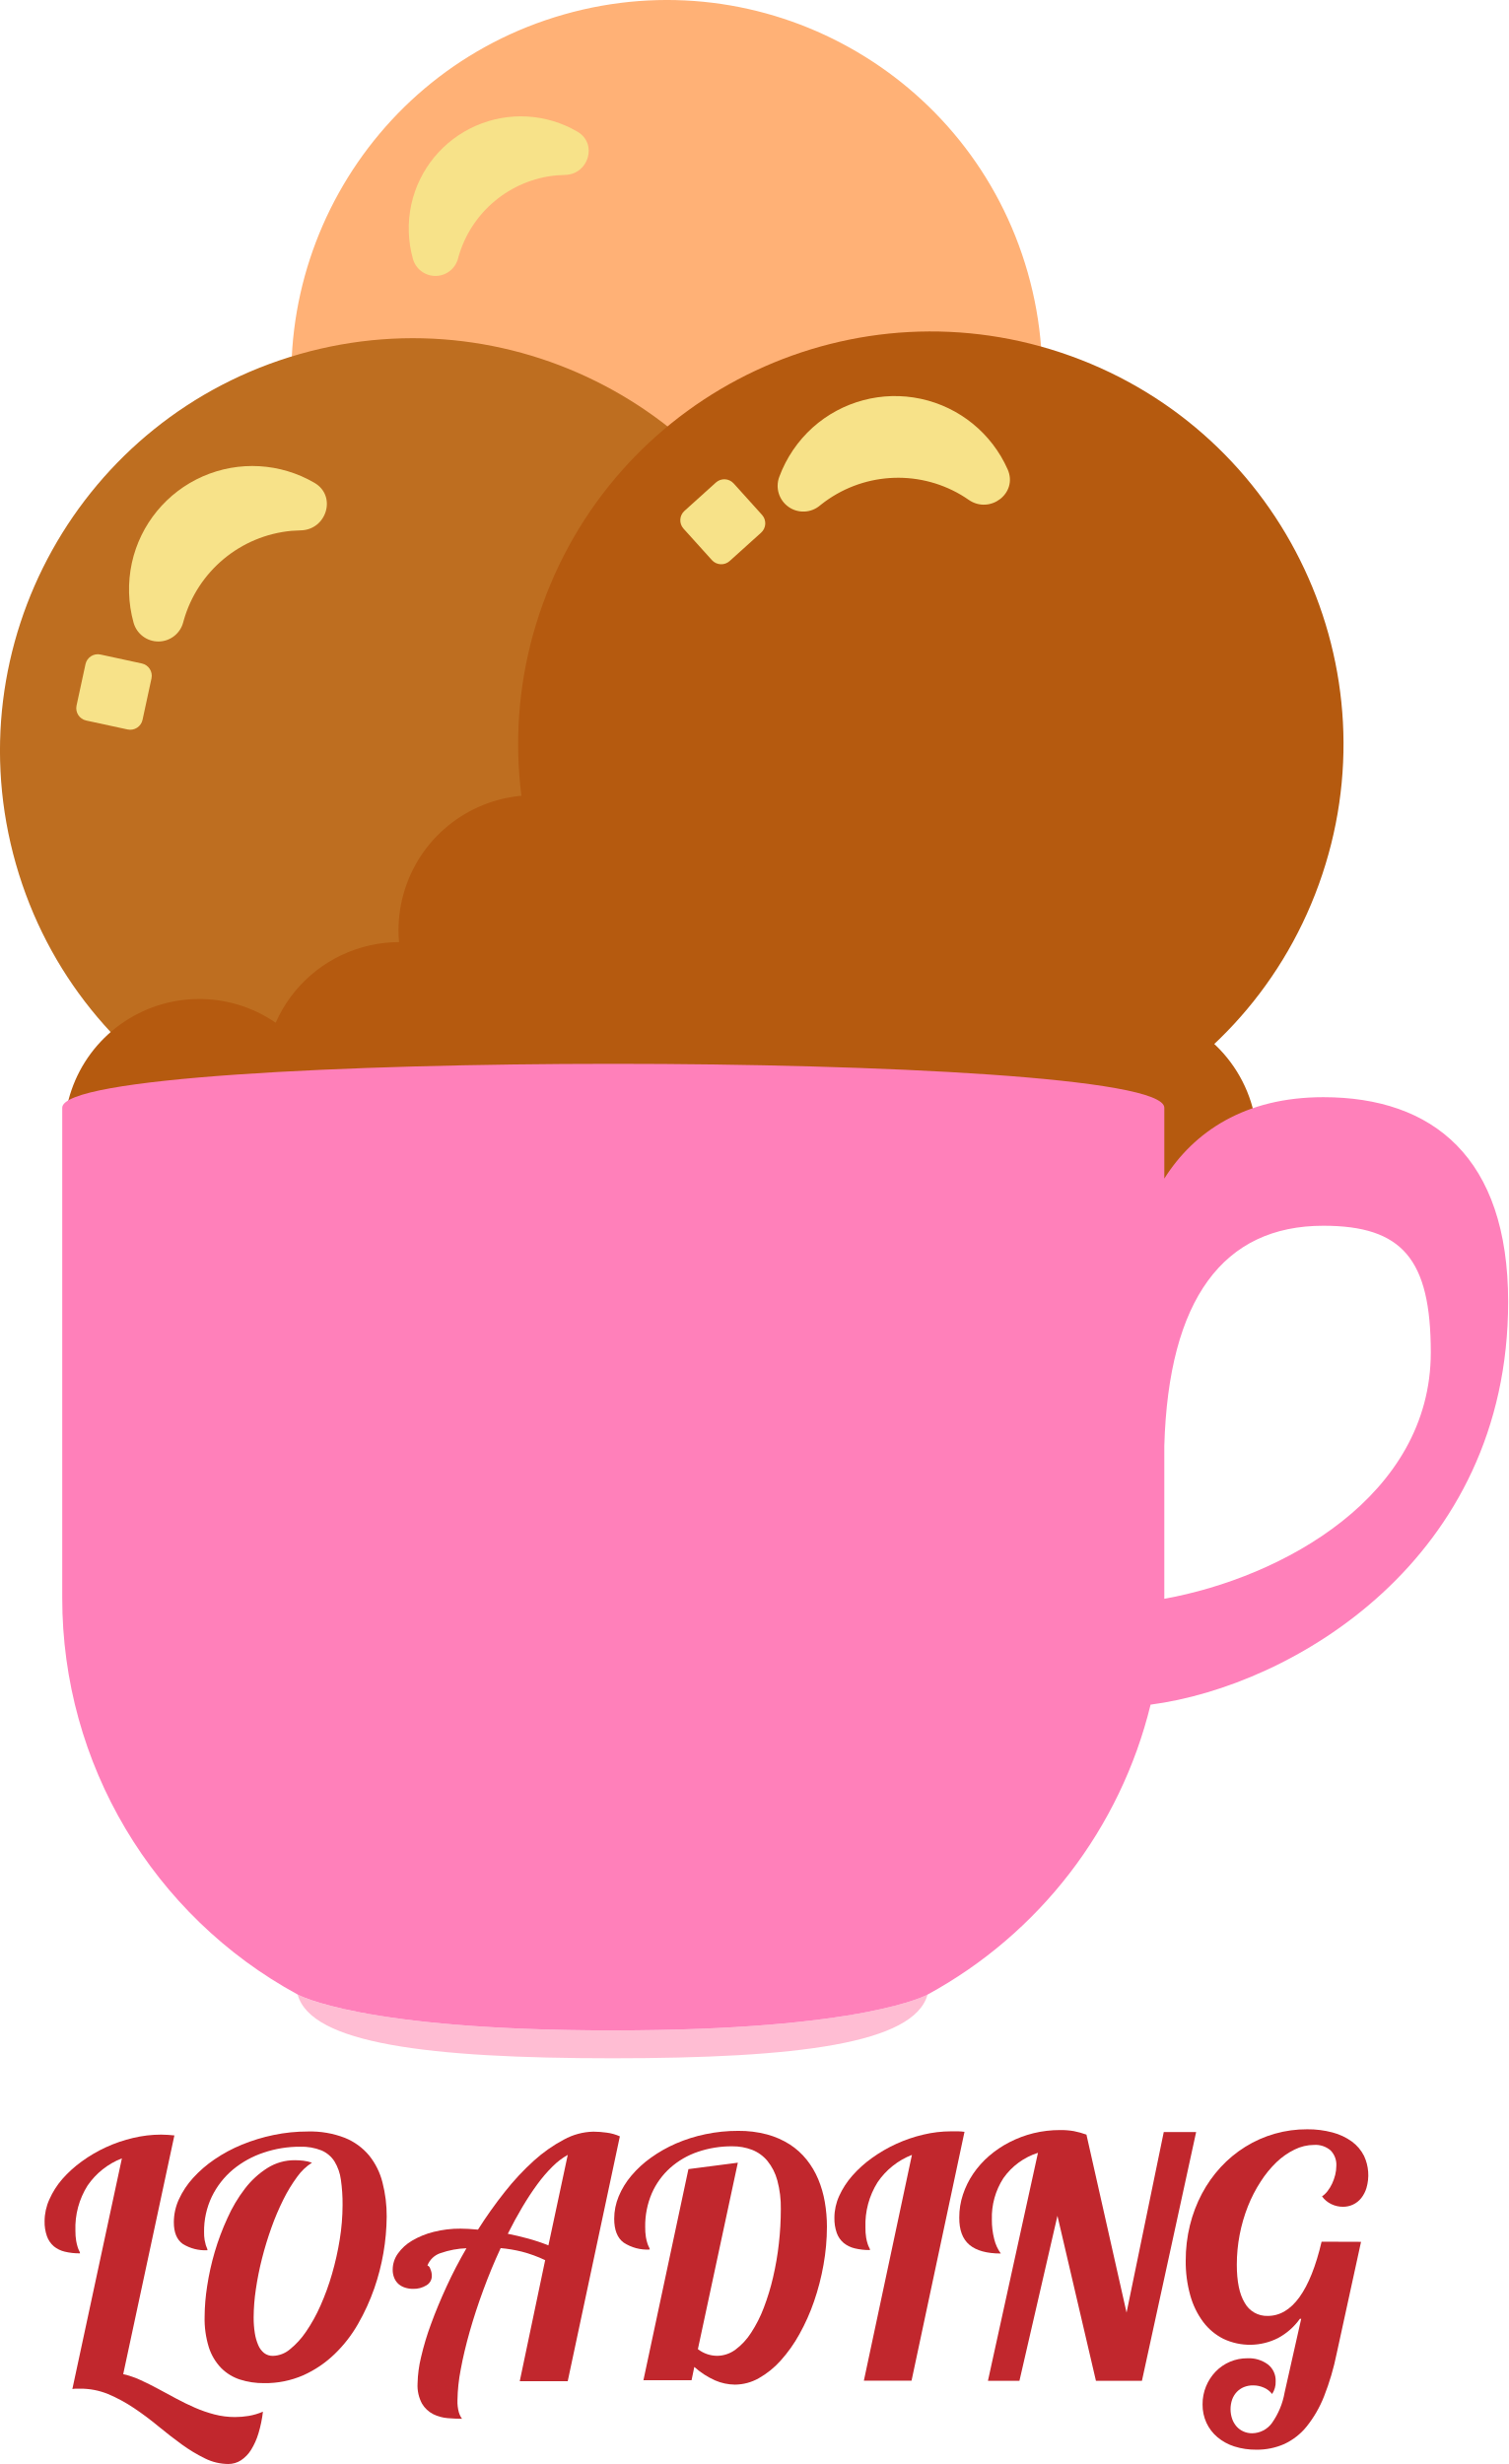
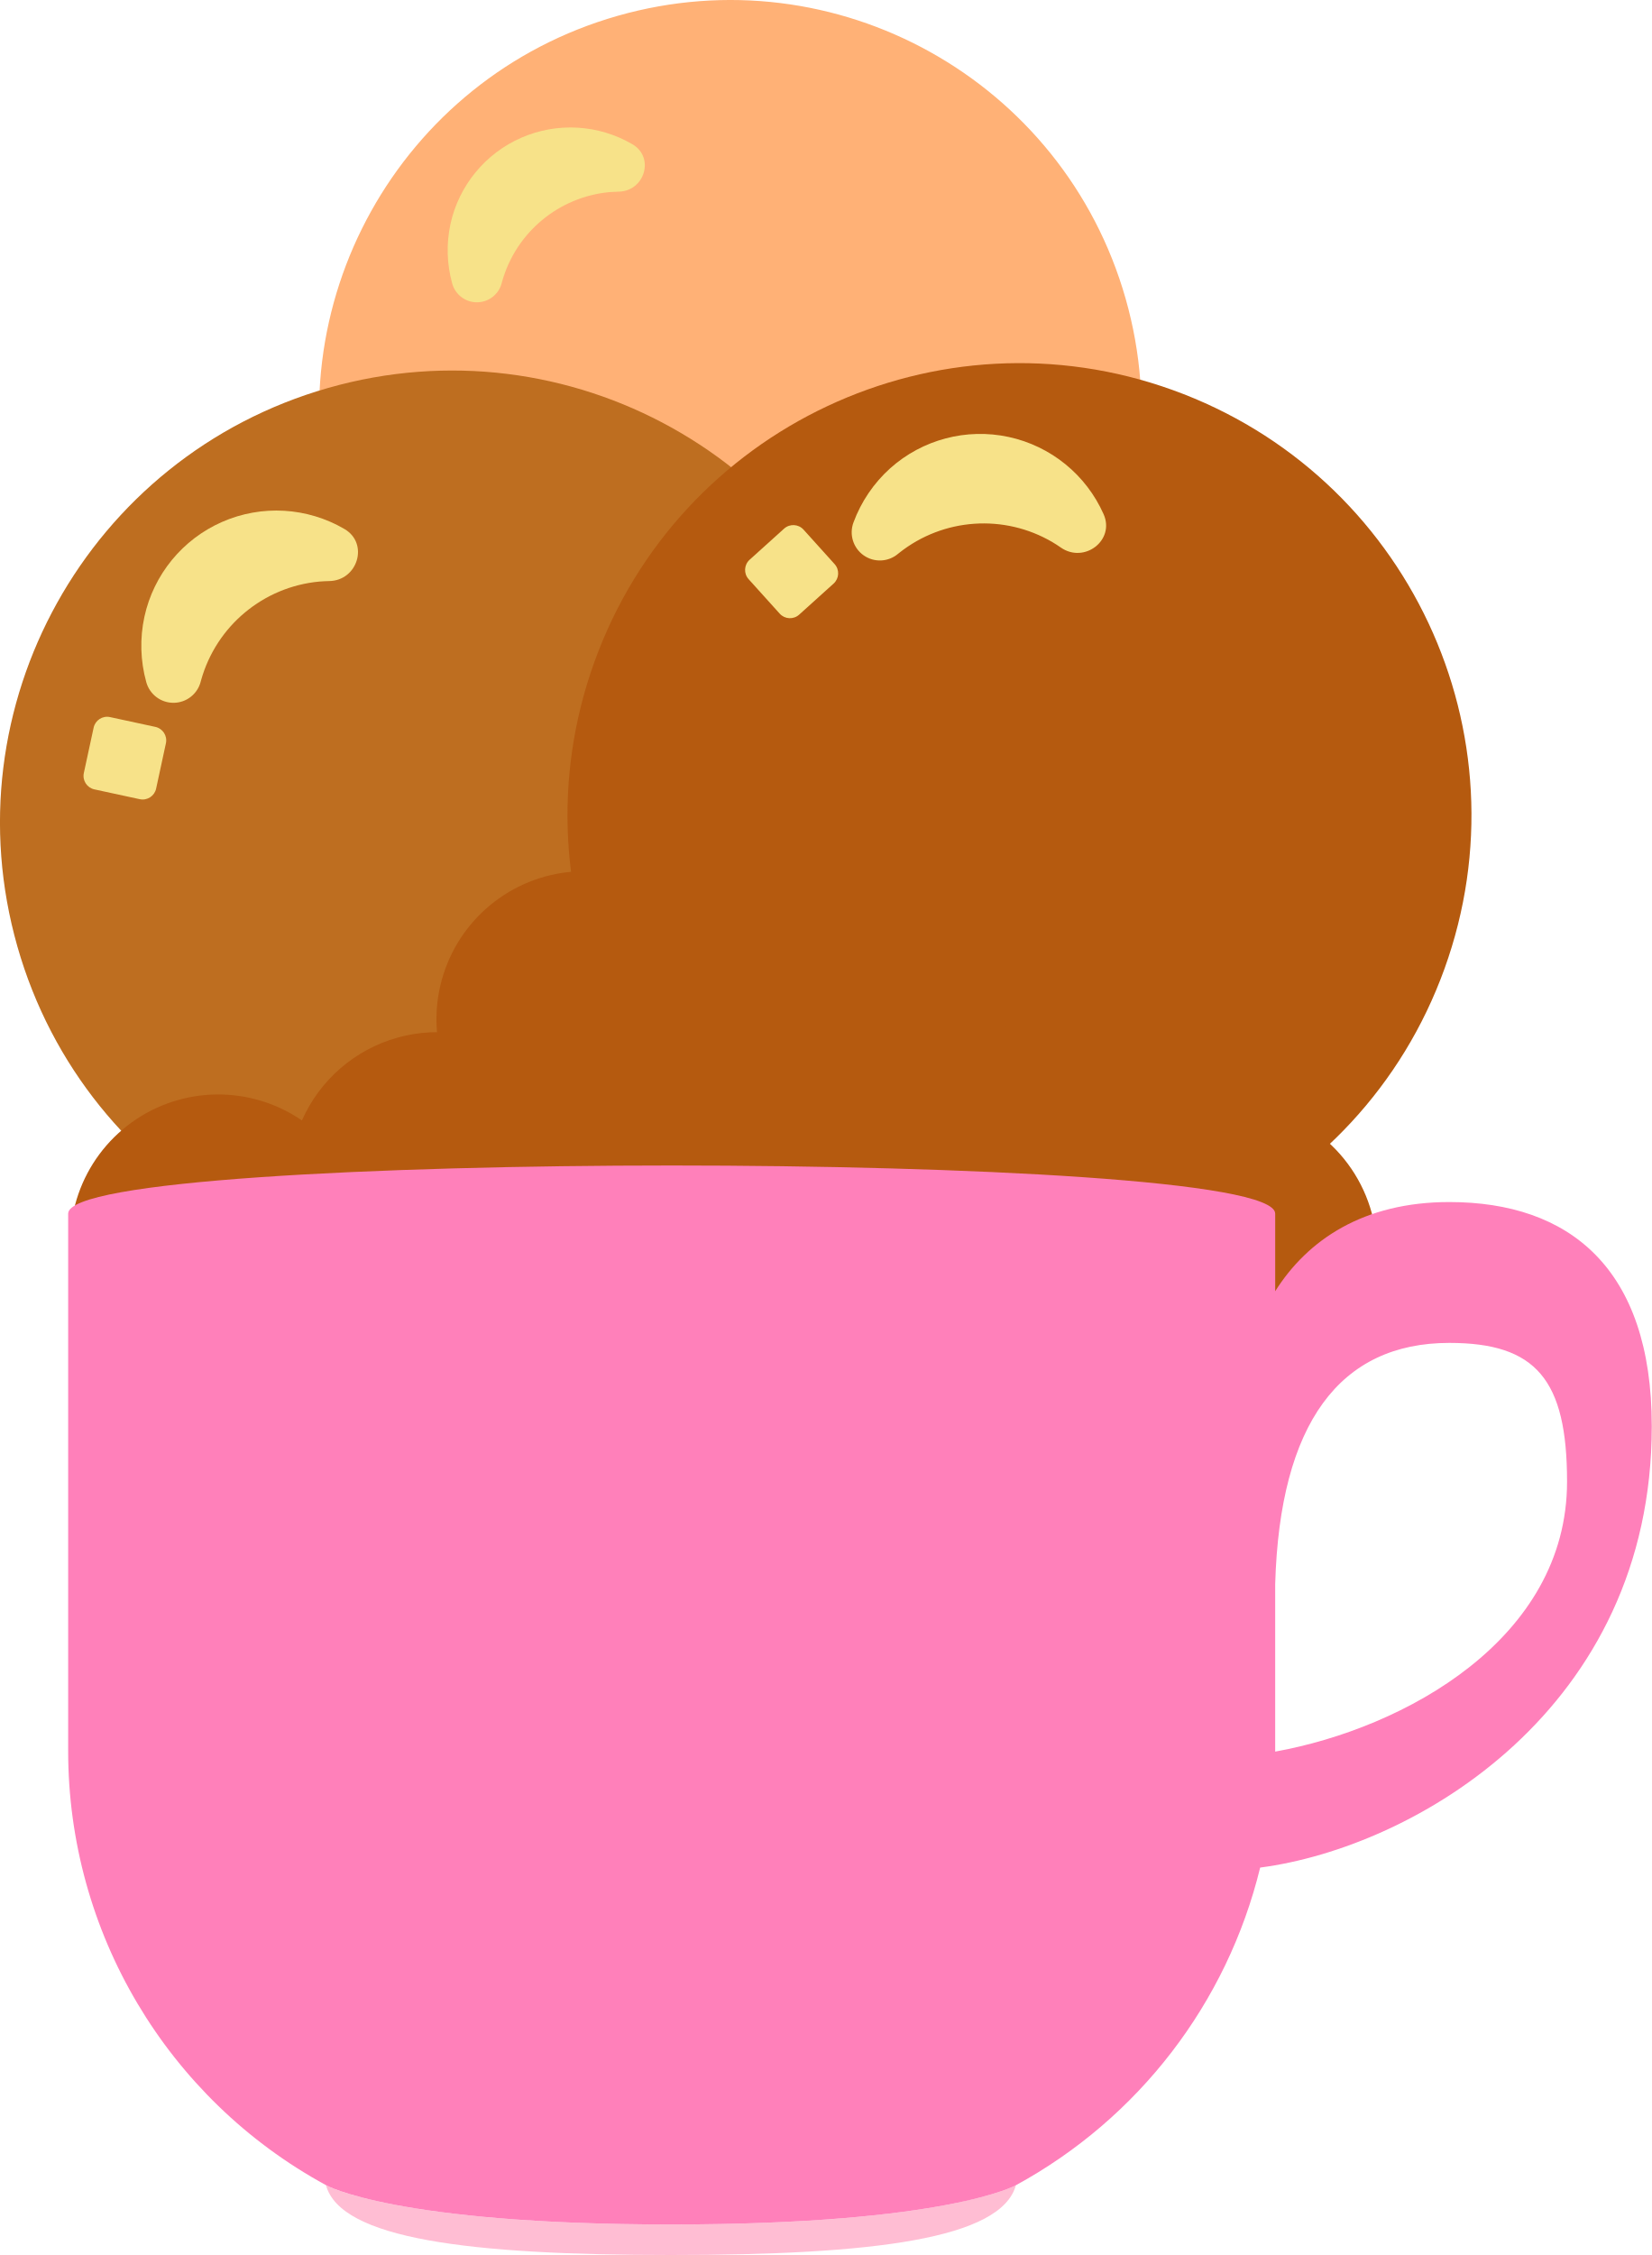
- <svg xmlns="http://www.w3.org/2000/svg" id="mug_ice_cream" data-name="mug ice cream" viewBox="0 0 357.17 583.56">
+ <svg xmlns="http://www.w3.org/2000/svg" id="mug_ice_cream" data-name="mug ice cream" viewBox="0 0 357.17 487.47">
  <defs>
    <style>
      .cls-1 {
        fill: #ffb176;
      }

      .cls-2 {
        fill: #b55a0f;
      }

      .cls-3 {
        fill: #f7e289;
      }

      .cls-4 {
        fill: #be6e20;
      }

      .cls-5 {
        fill: #ffbdd3;
      }

      .cls-6 {
        fill: #ff80ba;
-       }
- 
-       .cls-7 {
-         fill: #c1272d;
      }
    </style>
  </defs>
  <g>
    <circle class="cls-1" cx="231.17" cy="129.19" r="88.89" transform="translate(-99.82 28.04) rotate(-15.91)" />
    <path class="cls-2" d="M306.81,146.84a29,29,0,0,0-18.66,16.27A29.08,29.08,0,0,0,245,175.64a29.08,29.08,0,0,0-43.31,12.12,29.1,29.1,0,1,0,10.18,35.71A29.08,29.08,0,0,0,255,210.94a29.08,29.08,0,0,0,43.31-12.12A29.1,29.1,0,1,0,306.81,146.84Z" transform="translate(-73.26 -40.28)" />
    <path class="cls-3" d="M170.67,88.69a26.83,26.83,0,0,0,.37,12.87,5.54,5.54,0,0,0,10.72-.14l0.08-.3a26.72,26.72,0,0,1,23.23-19.31q1-.08,1.95-0.1c5.62-.08,7.86-7.39,3-10.24A26.56,26.56,0,0,0,170.67,88.69Z" transform="translate(-73.26 -40.28)" />
  </g>
  <g>
    <circle class="cls-4" cx="170.99" cy="218.11" r="97.71" transform="translate(-126.5 14.95) rotate(-15.91)" />
    <path class="cls-2" d="M254.13,237.51a31.92,31.92,0,0,0-20.51,17.88,32,32,0,0,0-47.47,13.78,32,32,0,0,0-47.6,13.32,32,32,0,1,0,11.19,39.26A32,32,0,0,0,197.21,308a32,32,0,0,0,47.6-13.32A32,32,0,1,0,254.13,237.51Z" transform="translate(-73.26 -40.28)" />
    <g>
      <rect class="cls-3" x="92.25" y="196.18" width="15.99" height="15.99" rx="2.98" ry="2.98" transform="translate(-27.87 -56.85) rotate(12.19)" />
      <path class="cls-3" d="M104.49,173.59a29.49,29.49,0,0,0,.4,14.15,6.09,6.09,0,0,0,11.78-.15l0.09-.33A29.37,29.37,0,0,1,142.3,166q1.08-.09,2.14-0.11c6.17-.09,8.64-8.13,3.31-11.25A29.2,29.2,0,0,0,104.49,173.59Z" transform="translate(-73.26 -40.28)" />
    </g>
  </g>
  <g>
    <circle class="cls-2" cx="293.7" cy="216.5" r="97.71" transform="translate(-82.92 378.97) rotate(-70.15)" />
    <path class="cls-2" d="M349.83,280.82a31.92,31.92,0,0,0-27.09,2.53,32,32,0,0,0-46.57-16.56,32,32,0,0,0-46.42-17,32,32,0,1,0-13.86,38.39,32,32,0,0,0,46.58,16.56,32,32,0,0,0,46.42,17A32,32,0,1,0,349.83,280.82Z" transform="translate(-73.26 -40.28)" />
    <g>
      <rect class="cls-3" x="236.44" y="155.86" width="15.99" height="15.99" rx="2.98" ry="2.98" transform="translate(129.13 -167.68) rotate(47.95)" />
      <path class="cls-3" d="M265.75,141.51a29.49,29.49,0,0,0-7.94,11.71,6.09,6.09,0,0,0,9.65,6.77l0.26-.21a29.37,29.37,0,0,1,33.12-2.3q0.93,0.55,1.8,1.16c5.06,3.53,11.76-1.55,9.26-7.2A29.2,29.2,0,0,0,265.75,141.51Z" transform="translate(-73.26 -40.28)" />
    </g>
  </g>
  <g>
    <path class="cls-5" d="M218.34,521.15c-58.19,0-73.85-8.09-74.59-8.49,3.16,11.6,30.82,15.09,74.59,15.09s71.43-3.48,74.59-15.09C292.19,513.06,276.53,521.15,218.34,521.15Z" transform="translate(-73.26 -40.28)" />
    <path class="cls-6" d="M430.43,348.59c0-34.2-17.86-48.46-43.78-48.46-18.56,0-30.65,8.17-37.65,19.28V302.63c0-7.11-67-10.4-130.5-10.4S88,295.52,88,302.63v1.44h0V418.74a106.84,106.84,0,0,0,55.75,93.91s14.94,8.5,74.6,8.5,74.61-8.5,74.61-8.5A107.09,107.09,0,0,0,345.75,444C379.27,439.61,430.43,409.71,430.43,348.59ZM349,418.93V382.68c1-34.75,14-52.1,37.65-52.1,18.74,0,25.46,7.92,25.46,30C412.11,394.58,377,413.88,349,418.93Z" transform="translate(-73.26 -40.28)" />
  </g>
-   <g>
-     <path class="cls-7" d="M102.13,551.45A17.53,17.53,0,0,0,94,557.89a18.78,18.78,0,0,0-2.88,10.71A14.06,14.06,0,0,0,91.3,571a11.51,11.51,0,0,0,.37,1.52,5.2,5.2,0,0,0,.37.89,1.15,1.15,0,0,1,.17.54,14.59,14.59,0,0,1-3.62-.4A6.43,6.43,0,0,1,86,572.28a5.71,5.71,0,0,1-1.62-2.37,10.07,10.07,0,0,1-.56-3.58,12.52,12.52,0,0,1,1.13-5.15A19.27,19.27,0,0,1,88,556.37a27.86,27.86,0,0,1,4.65-4.21,33.56,33.56,0,0,1,5.73-3.35,34,34,0,0,1,6.39-2.19,28.67,28.67,0,0,1,6.64-.79q0.88,0,1.63.06l1.52,0.13-12.12,56.54a21,21,0,0,1,4.1,1.4q2.06,0.94,4.17,2.08l4.29,2.31q2.17,1.17,4.42,2.15a31.1,31.1,0,0,0,4.62,1.6,19.21,19.21,0,0,0,4.87.62,20,20,0,0,0,3.25-.27,14.89,14.89,0,0,0,3.37-1,29.23,29.23,0,0,1-1.06,5.13,16,16,0,0,1-1.75,3.91,8,8,0,0,1-2.4,2.48,5.46,5.46,0,0,1-3,.87,12.54,12.54,0,0,1-5.54-1.33,37.22,37.22,0,0,1-5.48-3.31q-2.75-2-5.56-4.31a70.3,70.3,0,0,0-5.77-4.31,36.12,36.12,0,0,0-6.13-3.31A17.14,17.14,0,0,0,92.21,606H91.32a6,6,0,0,0-.92.08Z" transform="translate(-73.26 -40.28)" />
-     <path class="cls-7" d="M147.14,552.48a12.64,12.64,0,0,0-3.52,3.37,35.79,35.79,0,0,0-3.25,5.35,59.45,59.45,0,0,0-2.83,6.66q-1.29,3.6-2.23,7.31a71.09,71.09,0,0,0-1.46,7.31,46.77,46.77,0,0,0-.52,6.64,23.17,23.17,0,0,0,.27,3.67,11.65,11.65,0,0,0,.81,2.88,4.78,4.78,0,0,0,1.4,1.89,3.31,3.31,0,0,0,2.1.67,6.48,6.48,0,0,0,4-1.54,19,19,0,0,0,3.83-4.19,38.17,38.17,0,0,0,3.42-6.17,57.45,57.45,0,0,0,2.73-7.5,68,68,0,0,0,1.83-8.17,51.41,51.41,0,0,0,.67-8.16,39.68,39.68,0,0,0-.4-6,11.07,11.07,0,0,0-1.52-4.33,6.86,6.86,0,0,0-3.08-2.6,12.67,12.67,0,0,0-5.08-.87,26.47,26.47,0,0,0-8.62,1.4,22.38,22.38,0,0,0-7.25,4,19.48,19.48,0,0,0-5,6.39,18.87,18.87,0,0,0-1.85,8.44,10.35,10.35,0,0,0,.13,1.86A11.22,11.22,0,0,0,122,572a4.65,4.65,0,0,0,.27.71,1.13,1.13,0,0,1,.13.5,10,10,0,0,1-5.87-1.5q-2.1-1.5-2.1-5.12a13.1,13.1,0,0,1,1.19-5.42,19.65,19.65,0,0,1,3.35-5.06,28.32,28.32,0,0,1,5.1-4.42,35.24,35.24,0,0,1,6.48-3.48,42.22,42.22,0,0,1,7.5-2.29,39.63,39.63,0,0,1,8.12-.83,22.52,22.52,0,0,1,8.75,1.5,14.61,14.61,0,0,1,5.75,4.17,16.61,16.61,0,0,1,3.17,6.39,31.61,31.61,0,0,1,1,8.1,53.2,53.2,0,0,1-2.94,17,49.86,49.86,0,0,1-3.85,8.42,31.66,31.66,0,0,1-5.56,7.15,25.94,25.94,0,0,1-7.39,5,22.46,22.46,0,0,1-9.31,1.87,18.18,18.18,0,0,1-5.69-.85,11.11,11.11,0,0,1-4.46-2.73,12.58,12.58,0,0,1-2.92-4.9,22.67,22.67,0,0,1-1-7.33,48.83,48.83,0,0,1,.6-7.17,61.36,61.36,0,0,1,1.79-8.08,59,59,0,0,1,3-8,34.65,34.65,0,0,1,4.15-7,20.52,20.52,0,0,1,5.33-4.89,12,12,0,0,1,6.5-1.85,17.14,17.14,0,0,1,2,.12A8.83,8.83,0,0,1,147.14,552.48Z" transform="translate(-73.26 -40.28)" />
-     <path class="cls-7" d="M196.37,604.14l6-28.58a31.14,31.14,0,0,0-5.48-2,33.2,33.2,0,0,0-5.06-.85q-2.23,4.81-4.1,9.89t-3.23,9.87q-1.36,4.79-2.13,9a41,41,0,0,0-.77,7.27,9.56,9.56,0,0,0,.33,2.87,5.05,5.05,0,0,0,.75,1.52q-1.58,0-3.4-.15a9.49,9.49,0,0,1-3.42-.94,6.54,6.54,0,0,1-2.65-2.48,9,9,0,0,1-1.06-4.77,29.08,29.08,0,0,1,.83-6.27,64.7,64.7,0,0,1,2.37-7.87q1.54-4.21,3.65-8.81t4.73-9.1a21,21,0,0,0-6.1,1.14,5,5,0,0,0-3.14,2.94,1.11,1.11,0,0,1,.67.79,3.94,3.94,0,0,1,.37,1.67,2.55,2.55,0,0,1-1.29,2.25,5.68,5.68,0,0,1-3.14.83,6.15,6.15,0,0,1-1.92-.29,4.46,4.46,0,0,1-1.54-.85,3.92,3.92,0,0,1-1-1.42,4.93,4.93,0,0,1-.38-2,6.56,6.56,0,0,1,1.21-3.77,10.76,10.76,0,0,1,3.37-3.08,19.11,19.11,0,0,1,5.1-2.08,25.26,25.26,0,0,1,6.4-.77q1.62,0,4.12.23a103.34,103.34,0,0,1,6.35-8.94,60.16,60.16,0,0,1,6.89-7.39,35,35,0,0,1,7.12-5,15.15,15.15,0,0,1,7-1.87,23.36,23.36,0,0,1,3.1.23,11,11,0,0,1,3.14.88l-12.35,58H196.37Zm11.35-53.51a16.5,16.5,0,0,0-3.6,2.75,34,34,0,0,0-3.62,4.23q-1.79,2.44-3.56,5.42t-3.42,6.29q2.38,0.46,4.85,1.14a44.36,44.36,0,0,1,4.77,1.6Z" transform="translate(-73.26 -40.28)" />
-     <path class="cls-7" d="M225.61,604.14L236.3,554,248,552.48l-9.46,44.16a7.52,7.52,0,0,0,4.5,1.58,7.38,7.38,0,0,0,4.39-1.46,15.07,15.07,0,0,0,3.71-4,30.53,30.53,0,0,0,3-5.91,54.7,54.7,0,0,0,2.21-7.25,68.86,68.86,0,0,0,1.37-8,72.26,72.26,0,0,0,.46-8.1,24.58,24.58,0,0,0-.83-6.83,12.43,12.43,0,0,0-2.35-4.62,9,9,0,0,0-3.63-2.62,12.8,12.8,0,0,0-4.69-.83,24.73,24.73,0,0,0-8.15,1.31,19,19,0,0,0-6.54,3.79,17.56,17.56,0,0,0-4.35,6,19.54,19.54,0,0,0-1.58,8,14.06,14.06,0,0,0,.17,2.44,10.73,10.73,0,0,0,.37,1.5,5.39,5.39,0,0,0,.37.87,1.14,1.14,0,0,1,.17.54,10.22,10.22,0,0,1-6.19-1.65q-2.23-1.65-2.23-5.65a13.91,13.91,0,0,1,1.06-5.29,18.63,18.63,0,0,1,3-4.9,25,25,0,0,1,4.62-4.25,32.12,32.12,0,0,1,5.94-3.37,35.79,35.79,0,0,1,7-2.21,37.27,37.27,0,0,1,7.73-.79,25.55,25.55,0,0,1,6.85.85,19.47,19.47,0,0,1,5.39,2.37,16.79,16.79,0,0,1,4,3.62,19.45,19.45,0,0,1,2.73,4.62,24.92,24.92,0,0,1,1.56,5.39,34.12,34.12,0,0,1,.5,5.87,51.52,51.52,0,0,1-.81,9,56.72,56.72,0,0,1-2.25,8.69,47.73,47.73,0,0,1-3.46,7.75,33.59,33.59,0,0,1-4.44,6.25,20.37,20.37,0,0,1-5.17,4.17,11.59,11.59,0,0,1-5.67,1.52,12.09,12.09,0,0,1-4.69-1,18.82,18.82,0,0,1-4.92-3.19l-0.65,3.15H225.61Z" transform="translate(-73.26 -40.28)" />
-     <path class="cls-7" d="M277.84,604.14l11.39-53.51a17.51,17.51,0,0,0-8.12,6.46,18.87,18.87,0,0,0-2.89,10.73,14,14,0,0,0,.17,2.44,10.72,10.72,0,0,0,.37,1.5,5.34,5.34,0,0,0,.37.87,1.13,1.13,0,0,1,.17.54,14.66,14.66,0,0,1-3.61-.4,6.59,6.59,0,0,1-2.64-1.29,5.54,5.54,0,0,1-1.62-2.35,10.2,10.2,0,0,1-.56-3.62,12.51,12.51,0,0,1,1.13-5.15,19.25,19.25,0,0,1,3.12-4.81,27.35,27.35,0,0,1,4.65-4.19,34.3,34.3,0,0,1,12.12-5.52,28.67,28.67,0,0,1,6.63-.79q0.89,0,1.64,0c0.5,0,1,.06,1.52.12l-12.54,58.93H277.84Z" transform="translate(-73.26 -40.28)" />
-     <path class="cls-7" d="M356.54,545.21L343.7,604.14H332.81l-9.12-39.08-9,39.08h-7.46l11.85-54a15.87,15.87,0,0,0-8.19,6,17.1,17.1,0,0,0-2.73,9.81,18,18,0,0,0,.56,4.64,9.62,9.62,0,0,0,1.56,3.4q-5,0-7.44-2.06t-2.4-6.48a17.15,17.15,0,0,1,.87-5.42,20,20,0,0,1,2.42-4.92,21.59,21.59,0,0,1,3.75-4.21,24.33,24.33,0,0,1,4.85-3.27A26,26,0,0,1,318,545.5a26.42,26.42,0,0,1,6.35-.75,17.94,17.94,0,0,1,3.21.25,20.4,20.4,0,0,1,3,.83l9.5,42.16,8.81-42.77h7.65Z" transform="translate(-73.26 -40.28)" />
-     <path class="cls-7" d="M395.59,571.22l-5.77,26.46a60.17,60.17,0,0,1-3,10.17,27.55,27.55,0,0,1-4.1,7.1,14.88,14.88,0,0,1-5.29,4.15,15.83,15.83,0,0,1-6.62,1.35,16.71,16.71,0,0,1-5.23-.77,11.78,11.78,0,0,1-4-2.19,9.91,9.91,0,0,1-2.6-3.4,10.21,10.21,0,0,1-.92-4.37,11,11,0,0,1,.83-4.29,11.12,11.12,0,0,1,2.25-3.46,10.37,10.37,0,0,1,7.54-3.17,7.57,7.57,0,0,1,4.86,1.46,4.81,4.81,0,0,1,1.83,4,5,5,0,0,1-.84,3,4.87,4.87,0,0,0-1.94-1.5,6.22,6.22,0,0,0-2.56-.54,5.68,5.68,0,0,0-2.17.4,4.87,4.87,0,0,0-1.69,1.15,5.2,5.2,0,0,0-1.1,1.79,7.08,7.08,0,0,0,0,4.6,5.5,5.5,0,0,0,1.06,1.81,4.74,4.74,0,0,0,1.62,1.17,5,5,0,0,0,2.06.42,5.86,5.86,0,0,0,4.69-2.44,17.84,17.84,0,0,0,3-7.25l3.92-17.42h-0.31a15.08,15.08,0,0,1-5.17,4.56,14.72,14.72,0,0,1-12.94.19,13.66,13.66,0,0,1-4.79-4,19,19,0,0,1-3.06-6.29,29.38,29.38,0,0,1-1.08-8.23,34.66,34.66,0,0,1,1-8.4,32.52,32.52,0,0,1,2.85-7.48,30,30,0,0,1,4.44-6.27,28.21,28.21,0,0,1,5.81-4.81,27.45,27.45,0,0,1,14.67-4.15,22.52,22.52,0,0,1,6,.75,13.78,13.78,0,0,1,4.58,2.15,9.49,9.49,0,0,1,2.89,3.42,10.81,10.81,0,0,1,.56,7.6,7.25,7.25,0,0,1-1.23,2.37,5.45,5.45,0,0,1-4.33,2.06,6.28,6.28,0,0,1-2.77-.63,5.93,5.93,0,0,1-2.19-1.83,5.66,5.66,0,0,0,1.31-1.25,9.35,9.35,0,0,0,1.08-1.77,11.19,11.19,0,0,0,.73-2.06,8.82,8.82,0,0,0,.27-2.15,4.82,4.82,0,0,0-1.37-3.67,5.47,5.47,0,0,0-3.9-1.29,10.5,10.5,0,0,0-4.62,1.1,16.87,16.87,0,0,0-4.29,3,25.34,25.34,0,0,0-3.75,4.6,33.36,33.36,0,0,0-3,5.81,37.7,37.7,0,0,0-2.64,13.83q0,6,1.87,9.06a6,6,0,0,0,5.44,3.1q4.31,0,7.52-4.44t5.25-13.14Z" transform="translate(-73.26 -40.28)" />
-   </g>
</svg>
